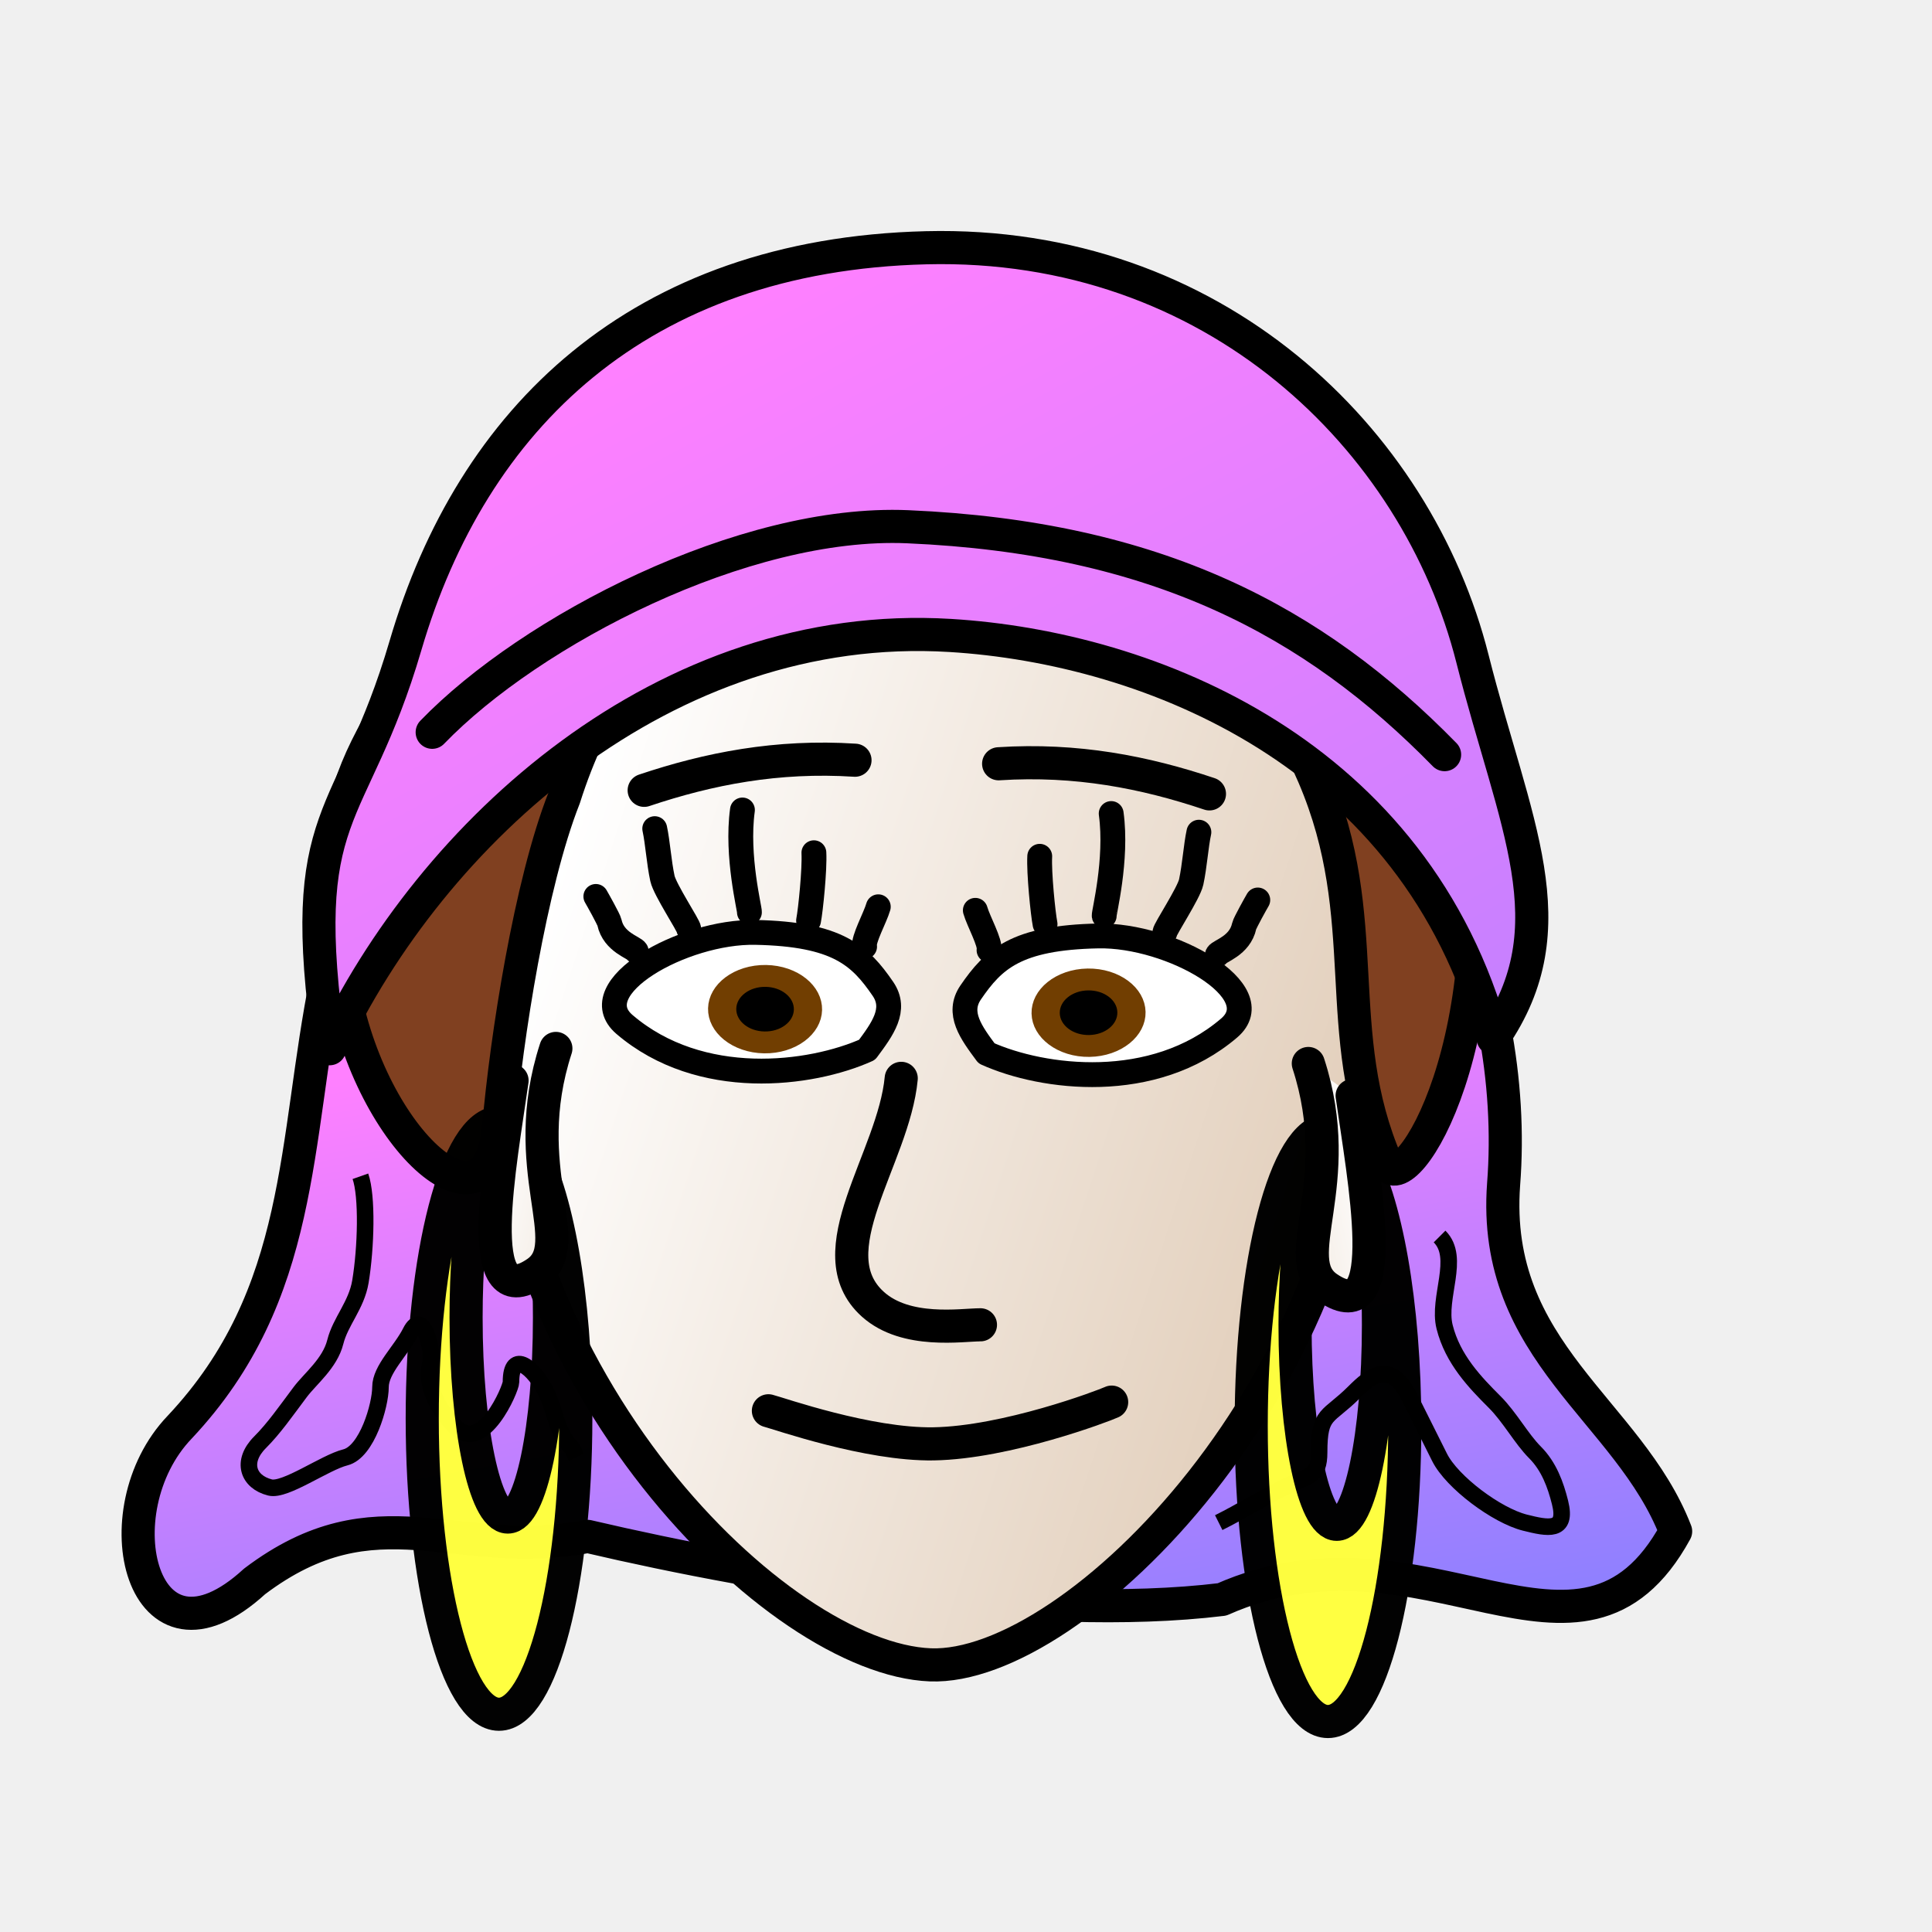
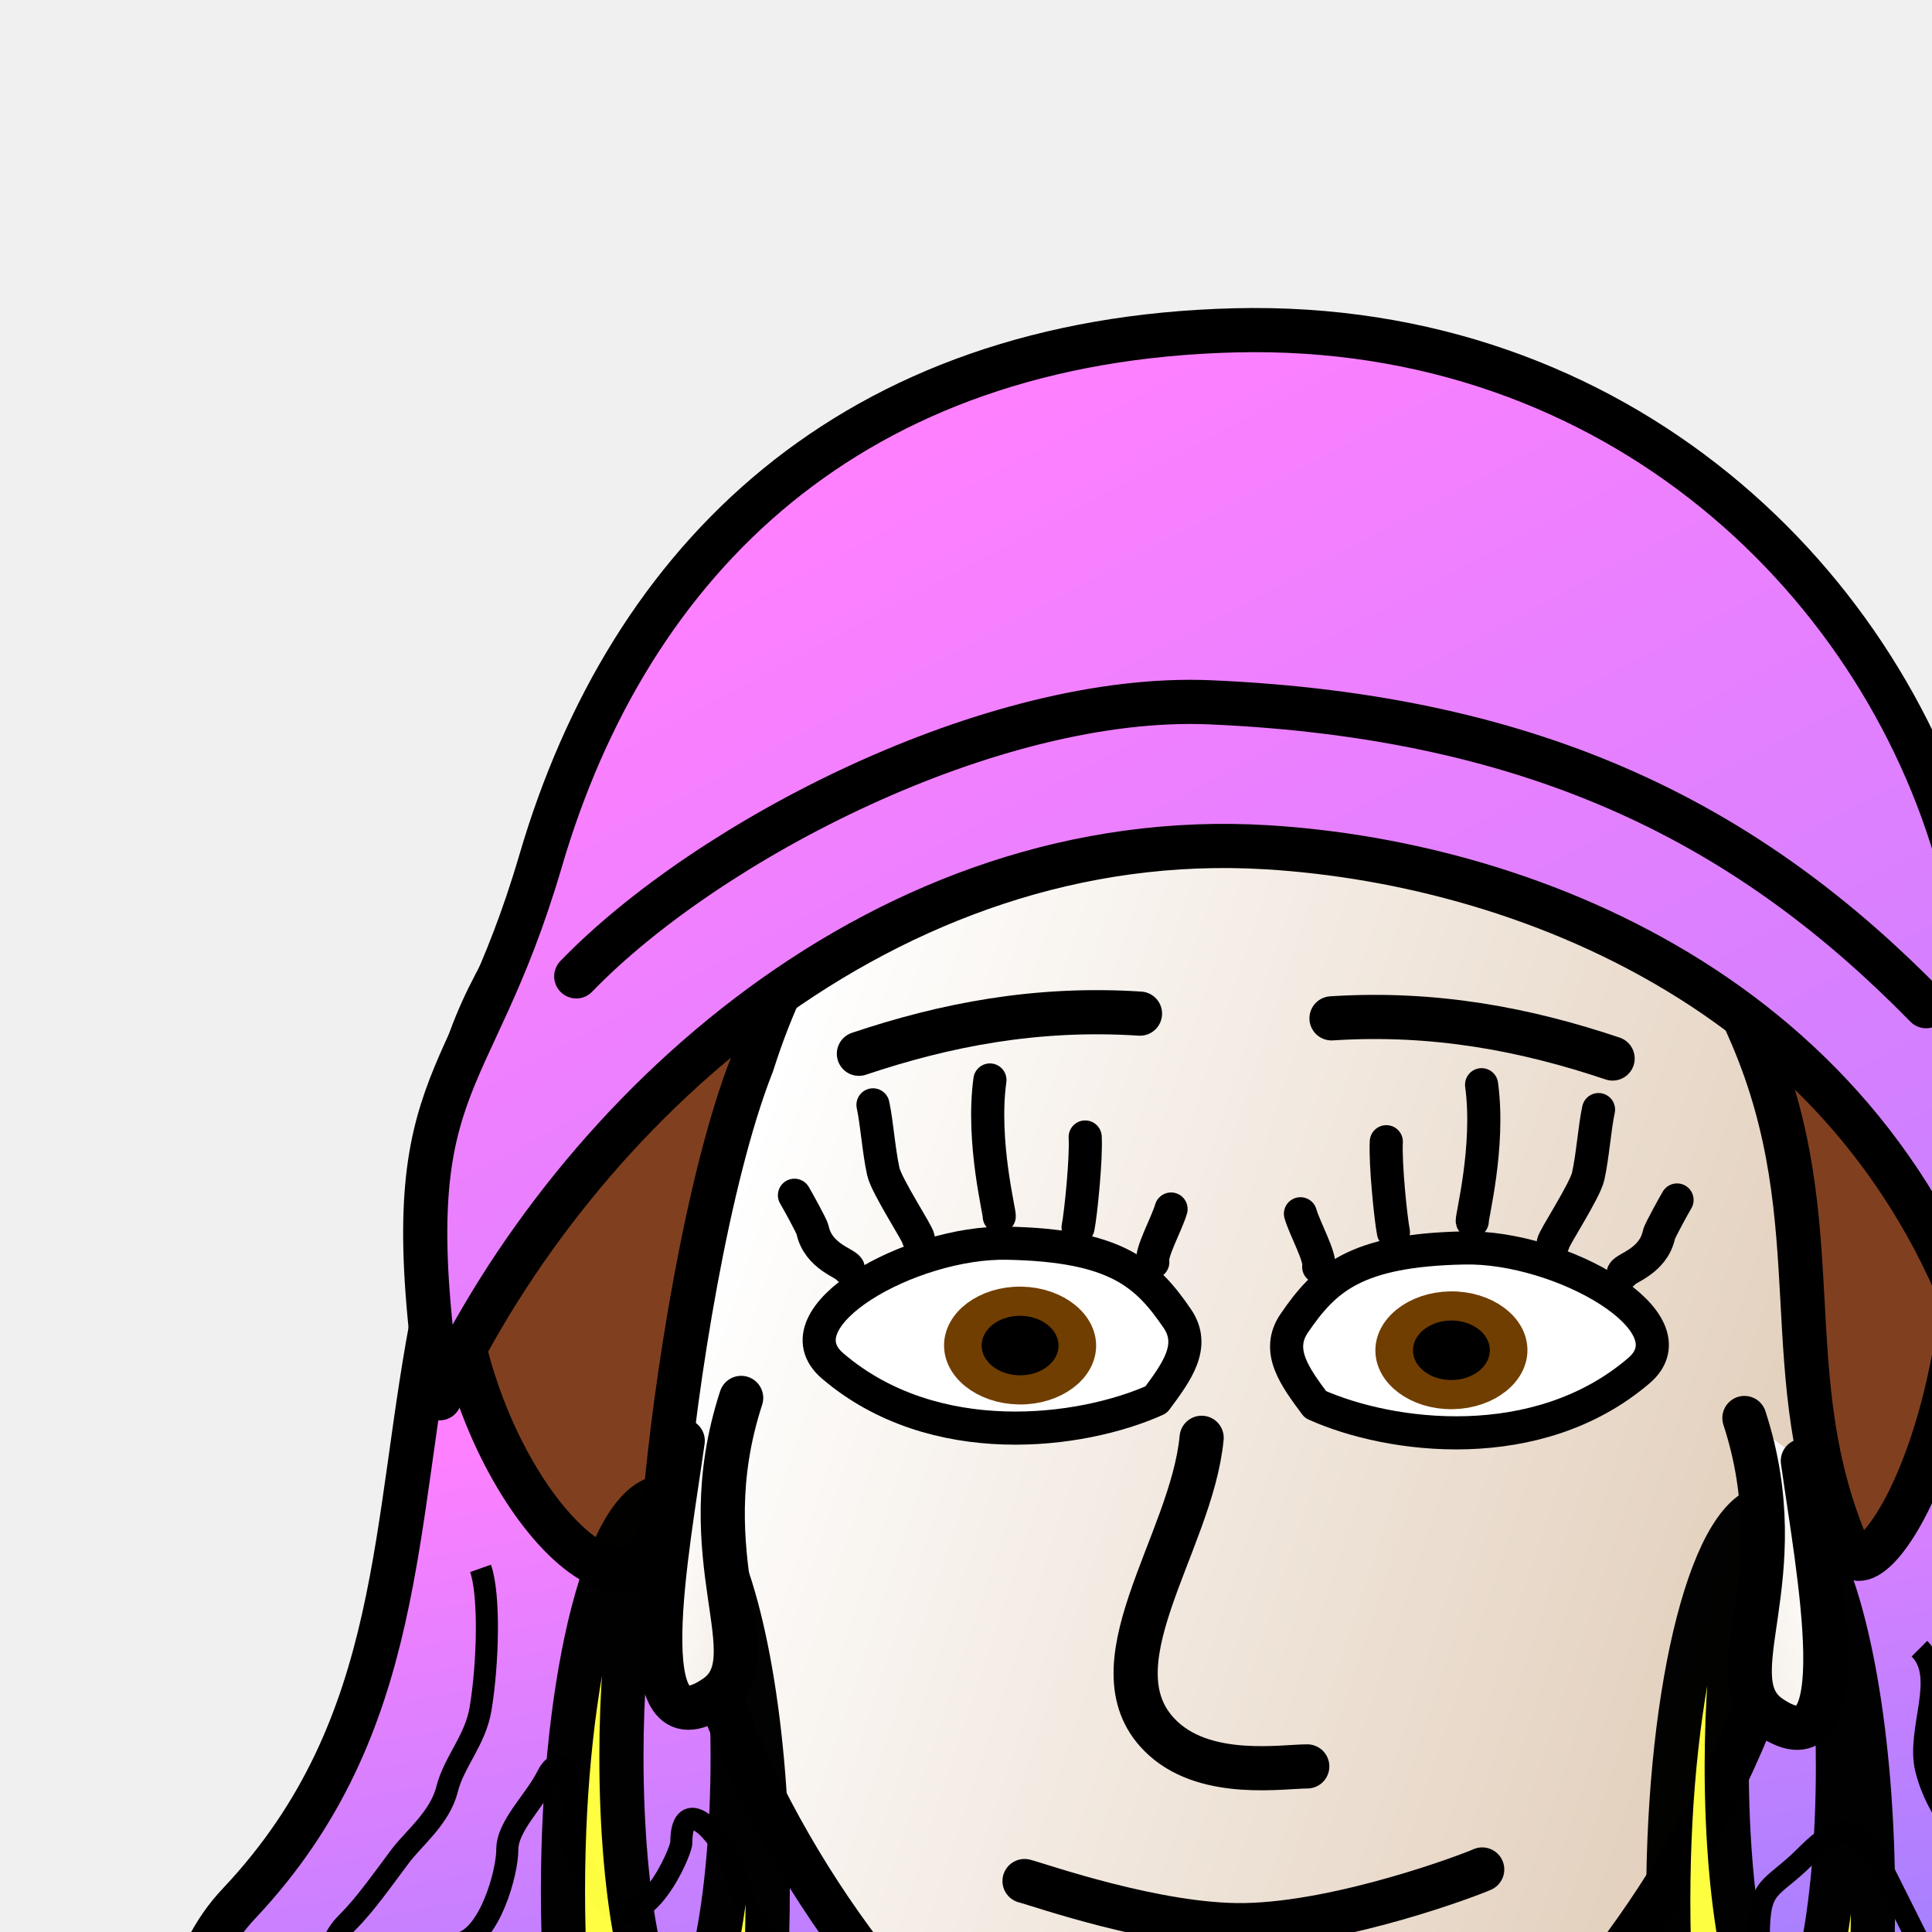
- <svg xmlns="http://www.w3.org/2000/svg" xmlns:xlink="http://www.w3.org/1999/xlink" width="700pt" height="700pt" id="svg36220" version="1.0">
+ <svg xmlns="http://www.w3.org/2000/svg" xmlns:xlink="http://www.w3.org/1999/xlink" viewBox="-0.0 -0.0 700.0 700.0" width="700pt" height="700pt" id="svg36220" version="1.0">
  <defs id="defs36222">
    <linearGradient id="linearGradient2930">
      <stop style="stop-color:#ff80ff;stop-opacity:1;" offset="0" id="stop2932" />
      <stop style="stop-color:#8080ff;stop-opacity:1;" offset="1" id="stop2934" />
    </linearGradient>
    <linearGradient id="linearGradient2508">
      <stop style="stop-color:#ffffff;stop-opacity:1;" offset="0" id="stop2510" />
      <stop style="stop-color:#d0b090;stop-opacity:1" offset="1" id="stop2512" />
    </linearGradient>
    <linearGradient xlink:href="#linearGradient2508" id="linearGradient2382" x1="252" y1="523.333" x2="751.333" y2="686.667" gradientUnits="userSpaceOnUse" gradientTransform="matrix(1.271586,0,0,1.270165,-67.26602,-194.1961)" />
    <linearGradient xlink:href="#linearGradient2508" id="linearGradient2891" x1="247.194" y1="571.16" x2="408.682" y2="606.516" gradientUnits="userSpaceOnUse" gradientTransform="matrix(1.028771,0,0,1.028793,-19.87911,-19.1329)" />
    <linearGradient xlink:href="#linearGradient2508" id="linearGradient2895" gradientUnits="userSpaceOnUse" gradientTransform="matrix(-1.028771,0,0,1.028793,920.453,-11.85824)" x1="247.194" y1="571.16" x2="408.682" y2="606.516" />
    <linearGradient xlink:href="#linearGradient2930" id="linearGradient2936" x1="410.93" y1="131.562" x2="899.826" y2="1051.265" gradientUnits="userSpaceOnUse" gradientTransform="matrix(1.028771,0,0,1.028793,-12.6046,-23.98268)" />
    <linearGradient xlink:href="#linearGradient2930" id="linearGradient2944" x1="396.743" y1="487.851" x2="465.331" y2="867.331" gradientUnits="userSpaceOnUse" gradientTransform="matrix(1.028771,0,0,1.028793,-12.6046,-23.98268)" />
  </defs>
  <g id="layer1">
    <path style="fill:url(#linearGradient2944);fill-opacity:1;fill-rule:evenodd;stroke:black;stroke-width:16;stroke-linecap:round;stroke-linejoin:round;stroke-miterlimit:4;stroke-dasharray:none;stroke-opacity:1" d="M 157.722,472.848 C 141.799,551.548 147.28,625.128 86.836,689.423 C 47.884,730.03 68.532,813.886 122.996,763.959 C 182.242,719.176 220.105,754.489 283.952,742.223 C 369.79,762.327 499.161,783.776 590.304,772.682 C 688.712,729.102 763.473,823.914 809.486,739.78 C 786.896,681.312 720.418,653.327 726.381,572.1 C 734.094,473.205 686.064,357.151 592.517,313.873 C 514.282,285.324 418.028,274.722 341.408,311.814 C 295.634,317.942 191.111,501.391 157.722,472.848 z " id="path2901" />
    <path style="fill:none;fill-opacity:0.75;fill-rule:evenodd;stroke:black;stroke-width:8;stroke-linecap:butt;stroke-linejoin:miter;stroke-miterlimit:4;stroke-dasharray:none;stroke-opacity:1" d="M 174.108,568.25 C 177.504,577.877 176.837,602.798 174.108,619.173 C 172.21,630.559 164.45,638.408 161.984,648.272 C 159.385,658.666 149.852,666.064 145.01,672.521 C 137.863,682.05 132.351,690.03 125.611,696.769 C 116.389,705.992 119.743,715.914 130.461,718.593 C 137.775,720.422 156.913,706.524 166.833,704.044 C 177.321,701.422 183.807,678.812 183.807,670.096 C 183.807,661.501 193.788,652.559 198.356,643.422 C 204.199,631.736 209.413,652.543 208.056,657.971 C 204.636,671.651 214.298,683.613 220.18,689.495 C 233.272,702.587 246.853,670.848 246.853,667.671 C 246.853,651.419 258,660.867 263.827,672.521 C 268.216,681.3 268.88,692.123 275.951,699.194 C 277.229,700.472 277.567,702.428 278.376,704.044" id="path2950" />
    <path style="fill:none;fill-opacity:0.75;fill-rule:evenodd;stroke:black;stroke-width:8;stroke-linecap:butt;stroke-linejoin:miter;stroke-miterlimit:4;stroke-dasharray:none;stroke-opacity:1" d="M 695.448,597.349 C 705.751,607.653 694.338,626.86 697.872,640.997 C 701.803,656.721 712.601,667.85 722.121,677.37 C 729.368,684.618 735.019,695.118 741.52,701.619 C 748.283,708.383 751.488,717.246 753.644,725.868 C 757.277,740.4 747.621,738.306 736.67,735.568 C 723.092,732.173 701.45,716.049 695.448,704.044 C 690.311,693.771 685.303,683.754 680.899,674.945 C 671.723,656.594 662.083,664.663 654.225,672.521 C 641.495,685.251 637.252,682.086 637.252,701.619 C 637.252,713.626 632.409,712.528 620.278,718.593 C 607.249,725.108 600.299,729.796 588.755,735.568" id="path2952" />
    <path style="fill:url(#linearGradient2382);fill-opacity:1;stroke:black;stroke-width:16;stroke-linecap:round;stroke-linejoin:round;stroke-miterlimit:4;stroke-dasharray:none;stroke-opacity:1" d="M 449.395,192.252 C 333.3,192.252 239.067,329.317 239.067,498.243 C 239.067,667.168 375.737,801.354 449.395,804.273 C 518.843,807.025 659.723,667.168 659.723,498.243 C 659.723,329.317 565.49,192.252 449.395,192.252 z " id="path2374" />
    <path style="fill:none;fill-opacity:0.75;fill-rule:evenodd;stroke:black;stroke-width:16;stroke-linecap:round;stroke-linejoin:round;stroke-miterlimit:4;stroke-dasharray:none;stroke-opacity:1" d="M 435.374,520.941 C 431.748,559.55 393.629,604.947 421.722,630.115 C 437.746,644.471 464.702,640.003 473.646,640.003" id="path3412" />
    <path style="fill:#804020;fill-opacity:1;fill-rule:evenodd;stroke:black;stroke-width:16;stroke-linecap:round;stroke-linejoin:round;stroke-miterlimit:4;stroke-dasharray:none;stroke-opacity:1" d="M 440.097,187.211 C 371.86,186.562 268.439,201.137 231.793,266.976 C 188.268,354.298 151.649,363.924 164.607,468.586 C 174.134,545.535 235.755,603.894 240.885,544.684 C 244.628,501.477 256.204,426.825 272.533,385.486 C 300.235,298.373 355.966,268.321 447.54,265.255 C 546.479,261.942 601.435,297.433 634.689,374.999 C 664.297,444.06 642.293,498.414 669.854,561.947 C 678.208,581.205 729.521,500.983 707.663,372.996 C 686.577,217.827 580.806,201.945 440.097,187.211 z " id="path3433" />
    <path style="opacity:0.99;fill:#ffff40;fill-opacity:1;fill-rule:evenodd;stroke:black;stroke-width:16;stroke-linecap:round;stroke-linejoin:round;stroke-miterlimit:4;stroke-dasharray:none;stroke-dashoffset:0;stroke-opacity:1" d="M 641.559,545.865 C 632.463,555.128 625.625,593.788 625.625,640.056 C 625.625,693.225 634.658,736.39 645.772,736.39 C 656.885,736.39 665.918,693.225 665.918,640.056 C 665.918,604.791 661.939,573.961 656.024,557.178 C 669.31,578.92 678.634,629.667 678.634,688.759 C 678.634,767.636 661.992,831.652 641.52,831.652 C 621.047,831.652 604.445,767.636 604.445,688.759 C 604.445,609.882 621.047,545.865 641.52,545.865 C 641.533,545.865 641.546,545.865 641.559,545.865 z " id="path2823" />
    <path style="fill:none;fill-opacity:0.75;fill-rule:evenodd;stroke:black;stroke-width:16;stroke-linecap:round;stroke-linejoin:round;stroke-miterlimit:4;stroke-dasharray:none;stroke-opacity:1" d="M 537.032,677.348 C 533.108,679.184 486.214,696.929 450.969,697.513 C 419.363,698.036 376.205,682.783 371.209,681.537" id="path4323" />
    <path style="opacity:1;fill:url(#linearGradient2936);fill-opacity:1;fill-rule:evenodd;stroke:black;stroke-width:16;stroke-linecap:round;stroke-linejoin:round;stroke-miterlimit:4;stroke-dasharray:none;stroke-opacity:1" d="M 159.27,506.625 C 208.393,401.987 321.211,298.593 459.085,306.985 C 555.888,312.878 683.867,364.037 721.344,501.653 C 758.84,447.391 731.497,398.055 711.346,318.271 C 684.464,211.834 586.322,116.267 447.47,119.686 C 308.525,123.109 227.994,202.357 195.903,311.805 C 170.129,399.71 142.3,389.06 159.27,506.625 z " id="path1928" />
    <path id="path2828" d="M 241.092,542.349 C 231.995,551.612 225.157,590.272 225.157,636.54 C 225.157,689.709 234.19,732.874 245.304,732.874 C 256.417,732.874 265.45,689.709 265.45,636.54 C 265.45,601.275 261.471,570.445 255.556,553.662 C 268.842,575.405 278.166,626.151 278.166,685.243 C 278.166,764.12 261.524,828.137 241.052,828.137 C 220.579,828.137 203.977,764.12 203.977,685.243 C 203.977,606.366 220.579,542.349 241.052,542.349 C 241.065,542.349 241.078,542.349 241.092,542.349 z " style="opacity:0.99;fill:#ffff40;fill-opacity:1;fill-rule:evenodd;stroke:black;stroke-width:16;stroke-linecap:round;stroke-linejoin:round;stroke-miterlimit:4;stroke-dasharray:none;stroke-dashoffset:0;stroke-opacity:1" />
    <path id="path2860" d="M 426.523,477.691 C 433.408,487.721 426.243,497.213 418.878,507.157 C 391.731,519.376 338.348,526.26 301.696,494.919 C 281.1,477.307 330.002,449.719 364.947,450.434 C 404.7,451.222 415.541,461.69 426.523,477.691 z " style="fill:white;fill-opacity:1;stroke:black;stroke-width:12;stroke-linecap:round;stroke-linejoin:round;stroke-miterlimit:4;stroke-dasharray:none;stroke-opacity:1" />
    <path transform="matrix(-1.036343,-1.617945e-2,-1.836133e-2,0.803027,754.4162,55.7195)" d="M 381.667 545 A 20 20 0 1 1  341.667,545 A 20 20 0 1 1  381.667 545 z" id="path2862" style="fill:black;fill-opacity:1;stroke:#713e01;stroke-width:13.152;stroke-linecap:round;stroke-linejoin:round;stroke-miterlimit:4;stroke-dasharray:none;stroke-opacity:1" />
    <path id="path2864" d="M 417.679,457.307 C 416.885,453.813 422.795,443.326 424.298,438.052" style="fill:none;fill-opacity:0.75;fill-rule:evenodd;stroke:black;stroke-width:12;stroke-linecap:round;stroke-linejoin:round;stroke-miterlimit:4;stroke-dasharray:none;stroke-opacity:1" />
    <path id="path2866" d="M 390.613,444.723 C 391.612,439.623 393.614,419.86 393.185,411.949" style="fill:none;fill-opacity:0.75;fill-rule:evenodd;stroke:black;stroke-width:12;stroke-linecap:round;stroke-linejoin:round;stroke-miterlimit:4;stroke-dasharray:none;stroke-opacity:1" />
    <path id="path2868" d="M 362.037,440.717 C 362.351,439.615 355.592,413.726 358.666,391.295" style="fill:none;fill-opacity:0.75;fill-rule:evenodd;stroke:black;stroke-width:12;stroke-linecap:round;stroke-linejoin:round;stroke-miterlimit:4;stroke-dasharray:none;stroke-opacity:1" />
    <path id="path2870" d="M 332.726,448.769 C 332.775,447.256 321.187,429.798 320.018,424.393 C 318.325,416.562 317.74,406.982 316.297,400.309" style="fill:none;fill-opacity:0.75;fill-rule:evenodd;stroke:black;stroke-width:12;stroke-linecap:round;stroke-linejoin:round;stroke-miterlimit:4;stroke-dasharray:none;stroke-opacity:1" />
    <path id="path2872" d="M 307.329,459.493 C 306.444,457.694 296.491,455.301 294.413,445.641 C 294.081,444.099 288.649,434.417 287.846,433.059" style="fill:none;fill-opacity:0.75;fill-rule:evenodd;stroke:black;stroke-width:12;stroke-linecap:round;stroke-linejoin:round;stroke-miterlimit:4;stroke-dasharray:none;stroke-opacity:1" />
    <path style="fill:url(#linearGradient2891);fill-opacity:1;fill-rule:evenodd;stroke:black;stroke-width:16;stroke-linecap:round;stroke-linejoin:round;stroke-miterlimit:4;stroke-dasharray:none;stroke-opacity:1" d="M 247.366,522.01 C 241.839,561.495 227.249,636.721 259.226,614.826 C 279.504,600.941 249.441,565.112 268.537,506.488" id="path2874" />
    <path id="path2893" d="M 653.208,529.284 C 658.735,568.77 673.325,643.996 641.348,622.101 C 621.07,608.215 651.132,572.387 632.037,513.763" style="fill:url(#linearGradient2895);fill-opacity:1;fill-rule:evenodd;stroke:black;stroke-width:16;stroke-linecap:round;stroke-linejoin:round;stroke-miterlimit:4;stroke-dasharray:none;stroke-opacity:1" />
    <path style="fill:none;fill-opacity:0.75;fill-rule:evenodd;stroke:black;stroke-width:16;stroke-linecap:round;stroke-linejoin:round;stroke-miterlimit:4;stroke-dasharray:none;stroke-opacity:1" d="M 311.197,381.804 C 342.343,371.35 375.451,364.822 413.04,367.254" id="path2897" />
    <path style="fill:white;fill-opacity:1;stroke:black;stroke-width:12;stroke-linecap:round;stroke-linejoin:round;stroke-miterlimit:4;stroke-dasharray:none;stroke-opacity:1" d="M 468.95,479.405 C 462.065,489.436 469.23,498.928 476.595,508.871 C 503.742,521.091 557.125,527.975 593.777,496.633 C 614.373,479.021 565.471,451.434 530.526,452.149 C 490.773,452.937 479.933,463.404 468.95,479.405 z " id="path2908" />
    <path style="fill:black;fill-opacity:1;stroke:#713e01;stroke-width:13.152;stroke-linecap:round;stroke-linejoin:round;stroke-miterlimit:4;stroke-dasharray:none;stroke-opacity:1" id="path2910" d="M 381.667 545 A 20 20 0 1 1  341.667,545 A 20 20 0 1 1  381.667 545 z" transform="matrix(1.036343,-1.617945e-2,1.836133e-2,0.803027,141.0564,57.43416)" />
    <path style="fill:none;fill-opacity:0.75;fill-rule:evenodd;stroke:black;stroke-width:12;stroke-linecap:round;stroke-linejoin:round;stroke-miterlimit:4;stroke-dasharray:none;stroke-opacity:1" d="M 477.794,459.022 C 478.588,455.527 472.678,445.04 471.175,439.767" id="path2912" />
    <path style="fill:none;fill-opacity:0.75;fill-rule:evenodd;stroke:black;stroke-width:12;stroke-linecap:round;stroke-linejoin:round;stroke-miterlimit:4;stroke-dasharray:none;stroke-opacity:1" d="M 504.86,446.438 C 503.861,441.338 501.859,421.575 502.288,413.663" id="path2914" />
    <path style="fill:none;fill-opacity:0.75;fill-rule:evenodd;stroke:black;stroke-width:12;stroke-linecap:round;stroke-linejoin:round;stroke-miterlimit:4;stroke-dasharray:none;stroke-opacity:1" d="M 533.436,442.431 C 533.122,441.33 539.881,415.441 536.808,393.01" id="path2916" />
    <path style="fill:none;fill-opacity:0.75;fill-rule:evenodd;stroke:black;stroke-width:12;stroke-linecap:round;stroke-linejoin:round;stroke-miterlimit:4;stroke-dasharray:none;stroke-opacity:1" d="M 562.747,450.483 C 562.698,448.971 574.286,431.513 575.455,426.108 C 577.148,418.277 577.733,408.696 579.176,402.024" id="path2918" />
    <path style="fill:none;fill-opacity:0.75;fill-rule:evenodd;stroke:black;stroke-width:12;stroke-linecap:round;stroke-linejoin:round;stroke-miterlimit:4;stroke-dasharray:none;stroke-opacity:1" d="M 588.144,461.208 C 589.029,459.409 598.982,457.016 601.06,447.356 C 601.392,445.813 606.824,436.132 607.627,434.774" id="path2920" />
    <path id="path2922" d="M 584.276,383.518 C 553.13,373.065 520.022,366.536 482.433,368.969" style="fill:none;fill-opacity:0.75;fill-rule:evenodd;stroke:black;stroke-width:16;stroke-linecap:round;stroke-linejoin:round;stroke-miterlimit:4;stroke-dasharray:none;stroke-opacity:1" />
    <path style="fill:none;fill-opacity:0.75;fill-rule:evenodd;stroke:black;stroke-width:16;stroke-linecap:round;stroke-linejoin:round;stroke-miterlimit:4;stroke-dasharray:none;stroke-opacity:1" d="M 208.79,353.758 C 256.375,304.487 359.448,251.055 438.505,254.463 C 558.675,259.643 634.694,299.987 697.872,364.56" id="path2924" />
  </g>
</svg>
